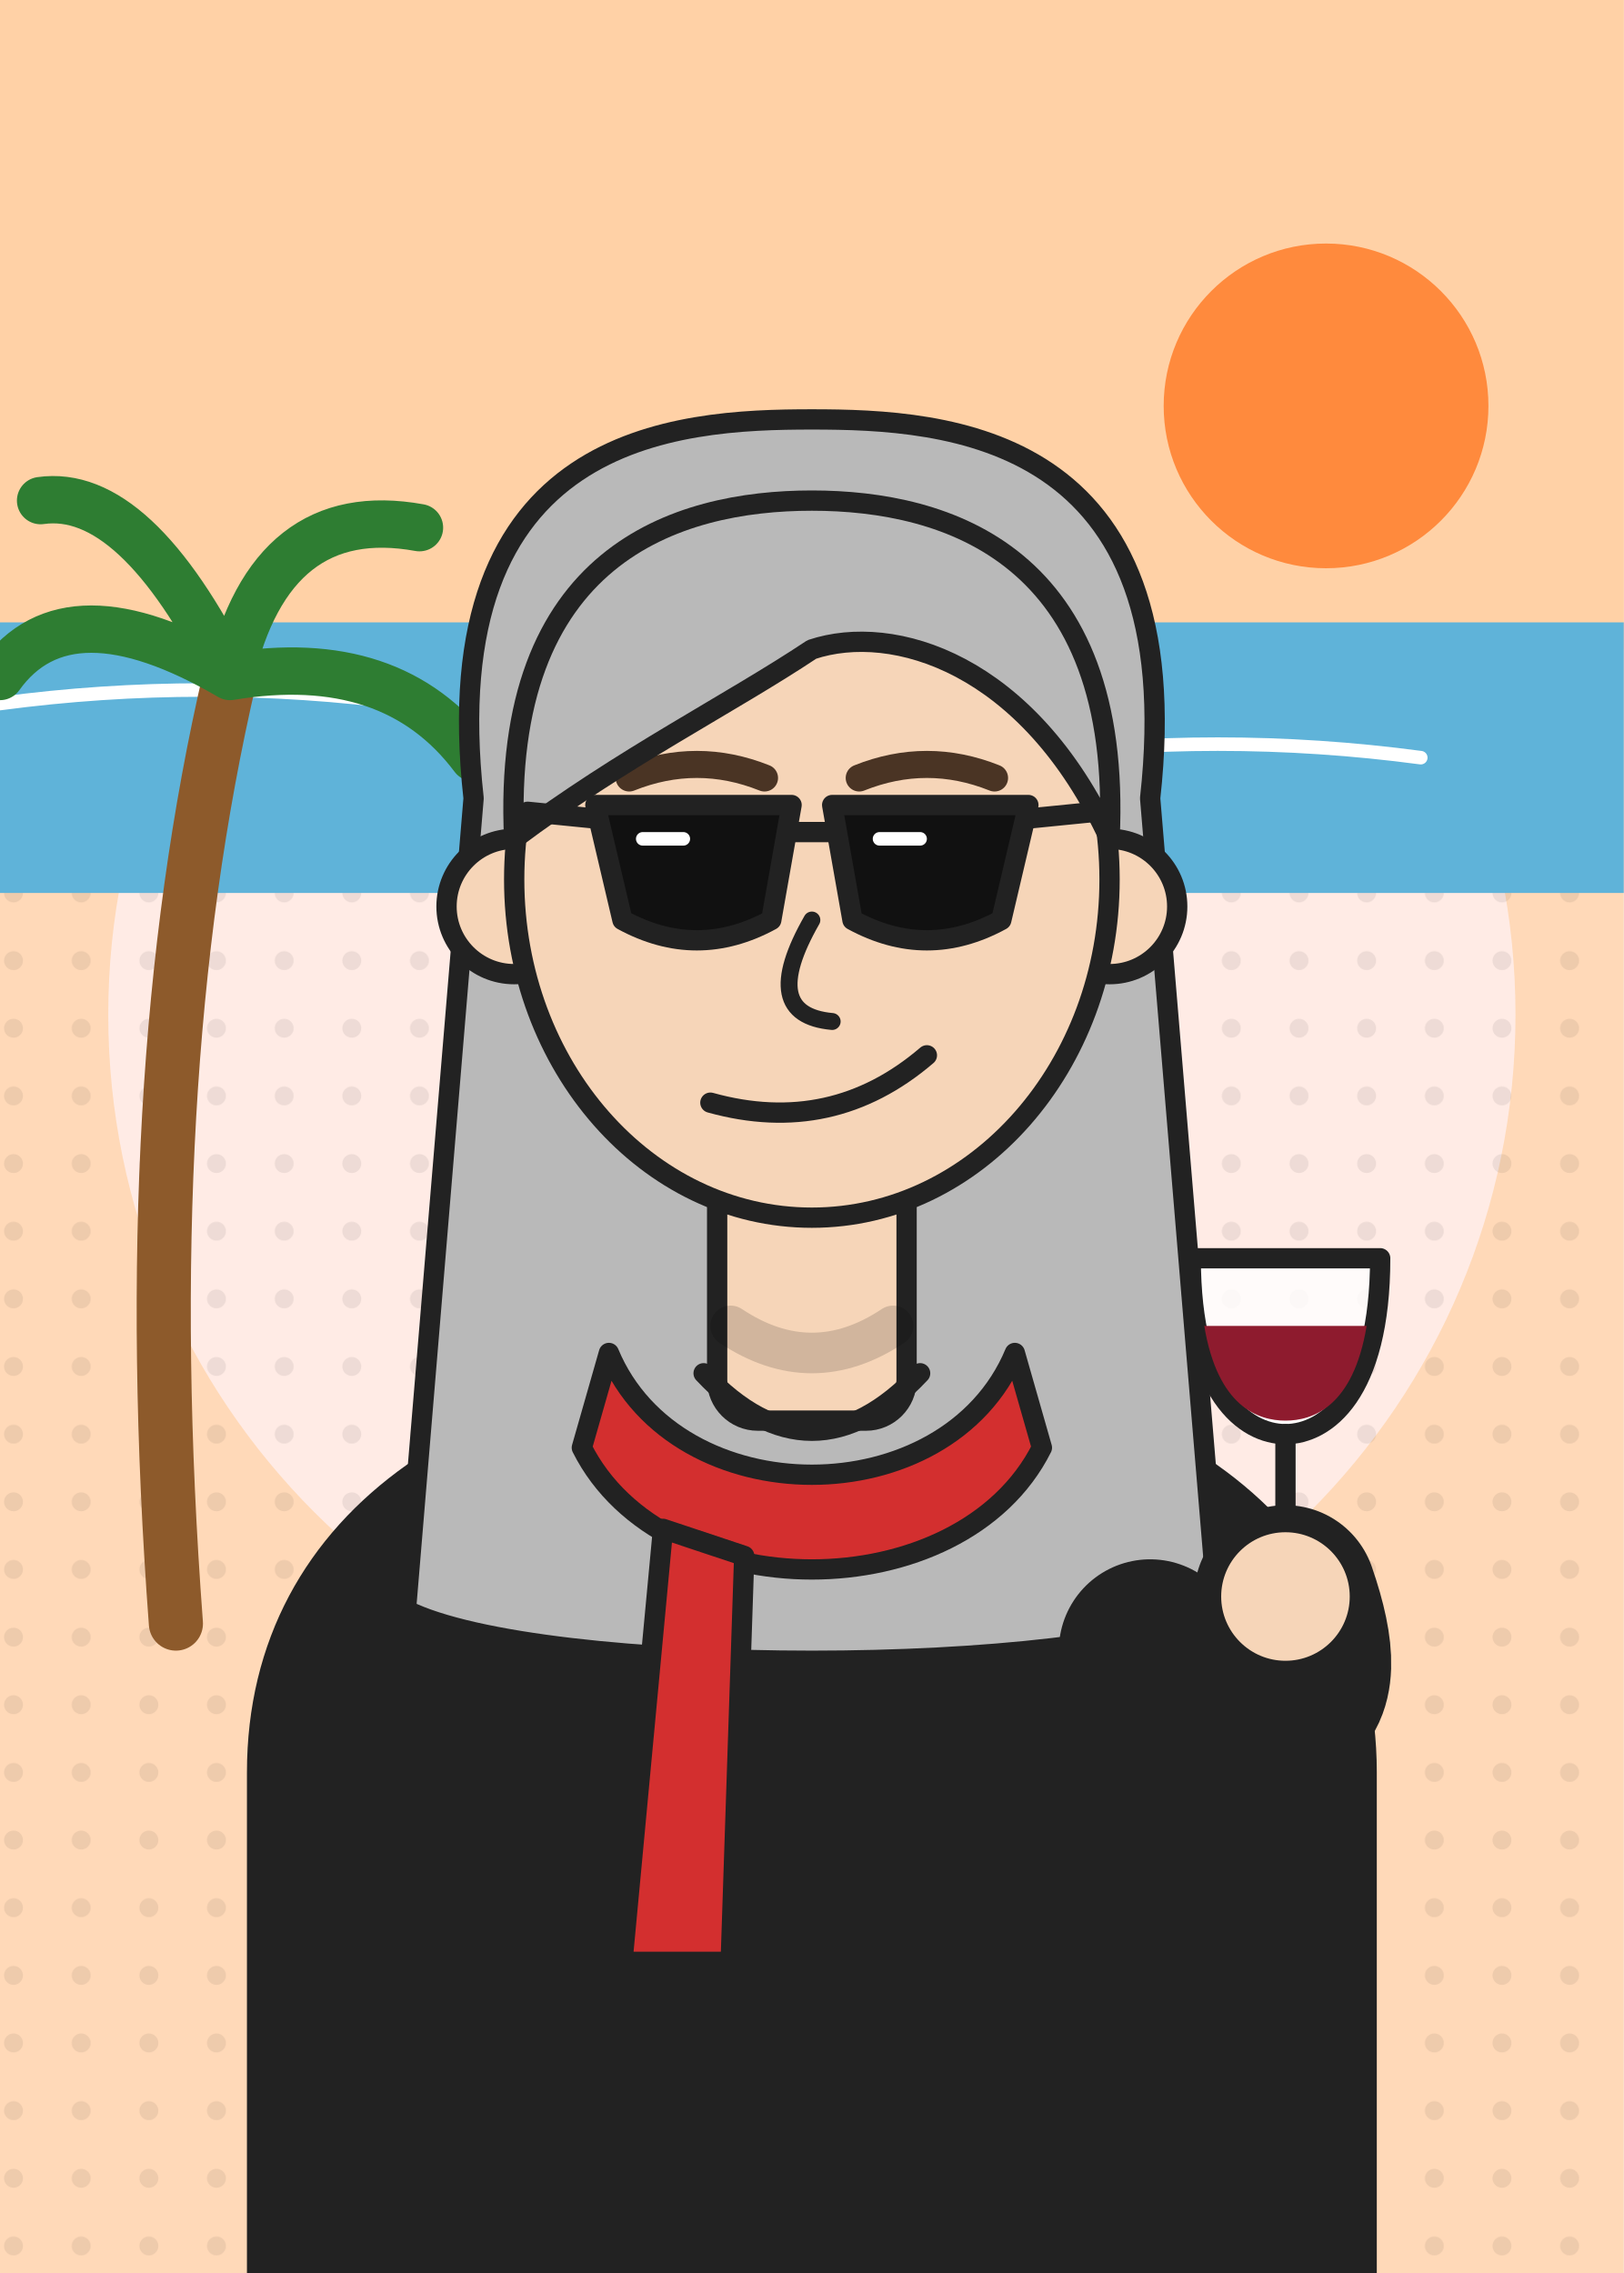
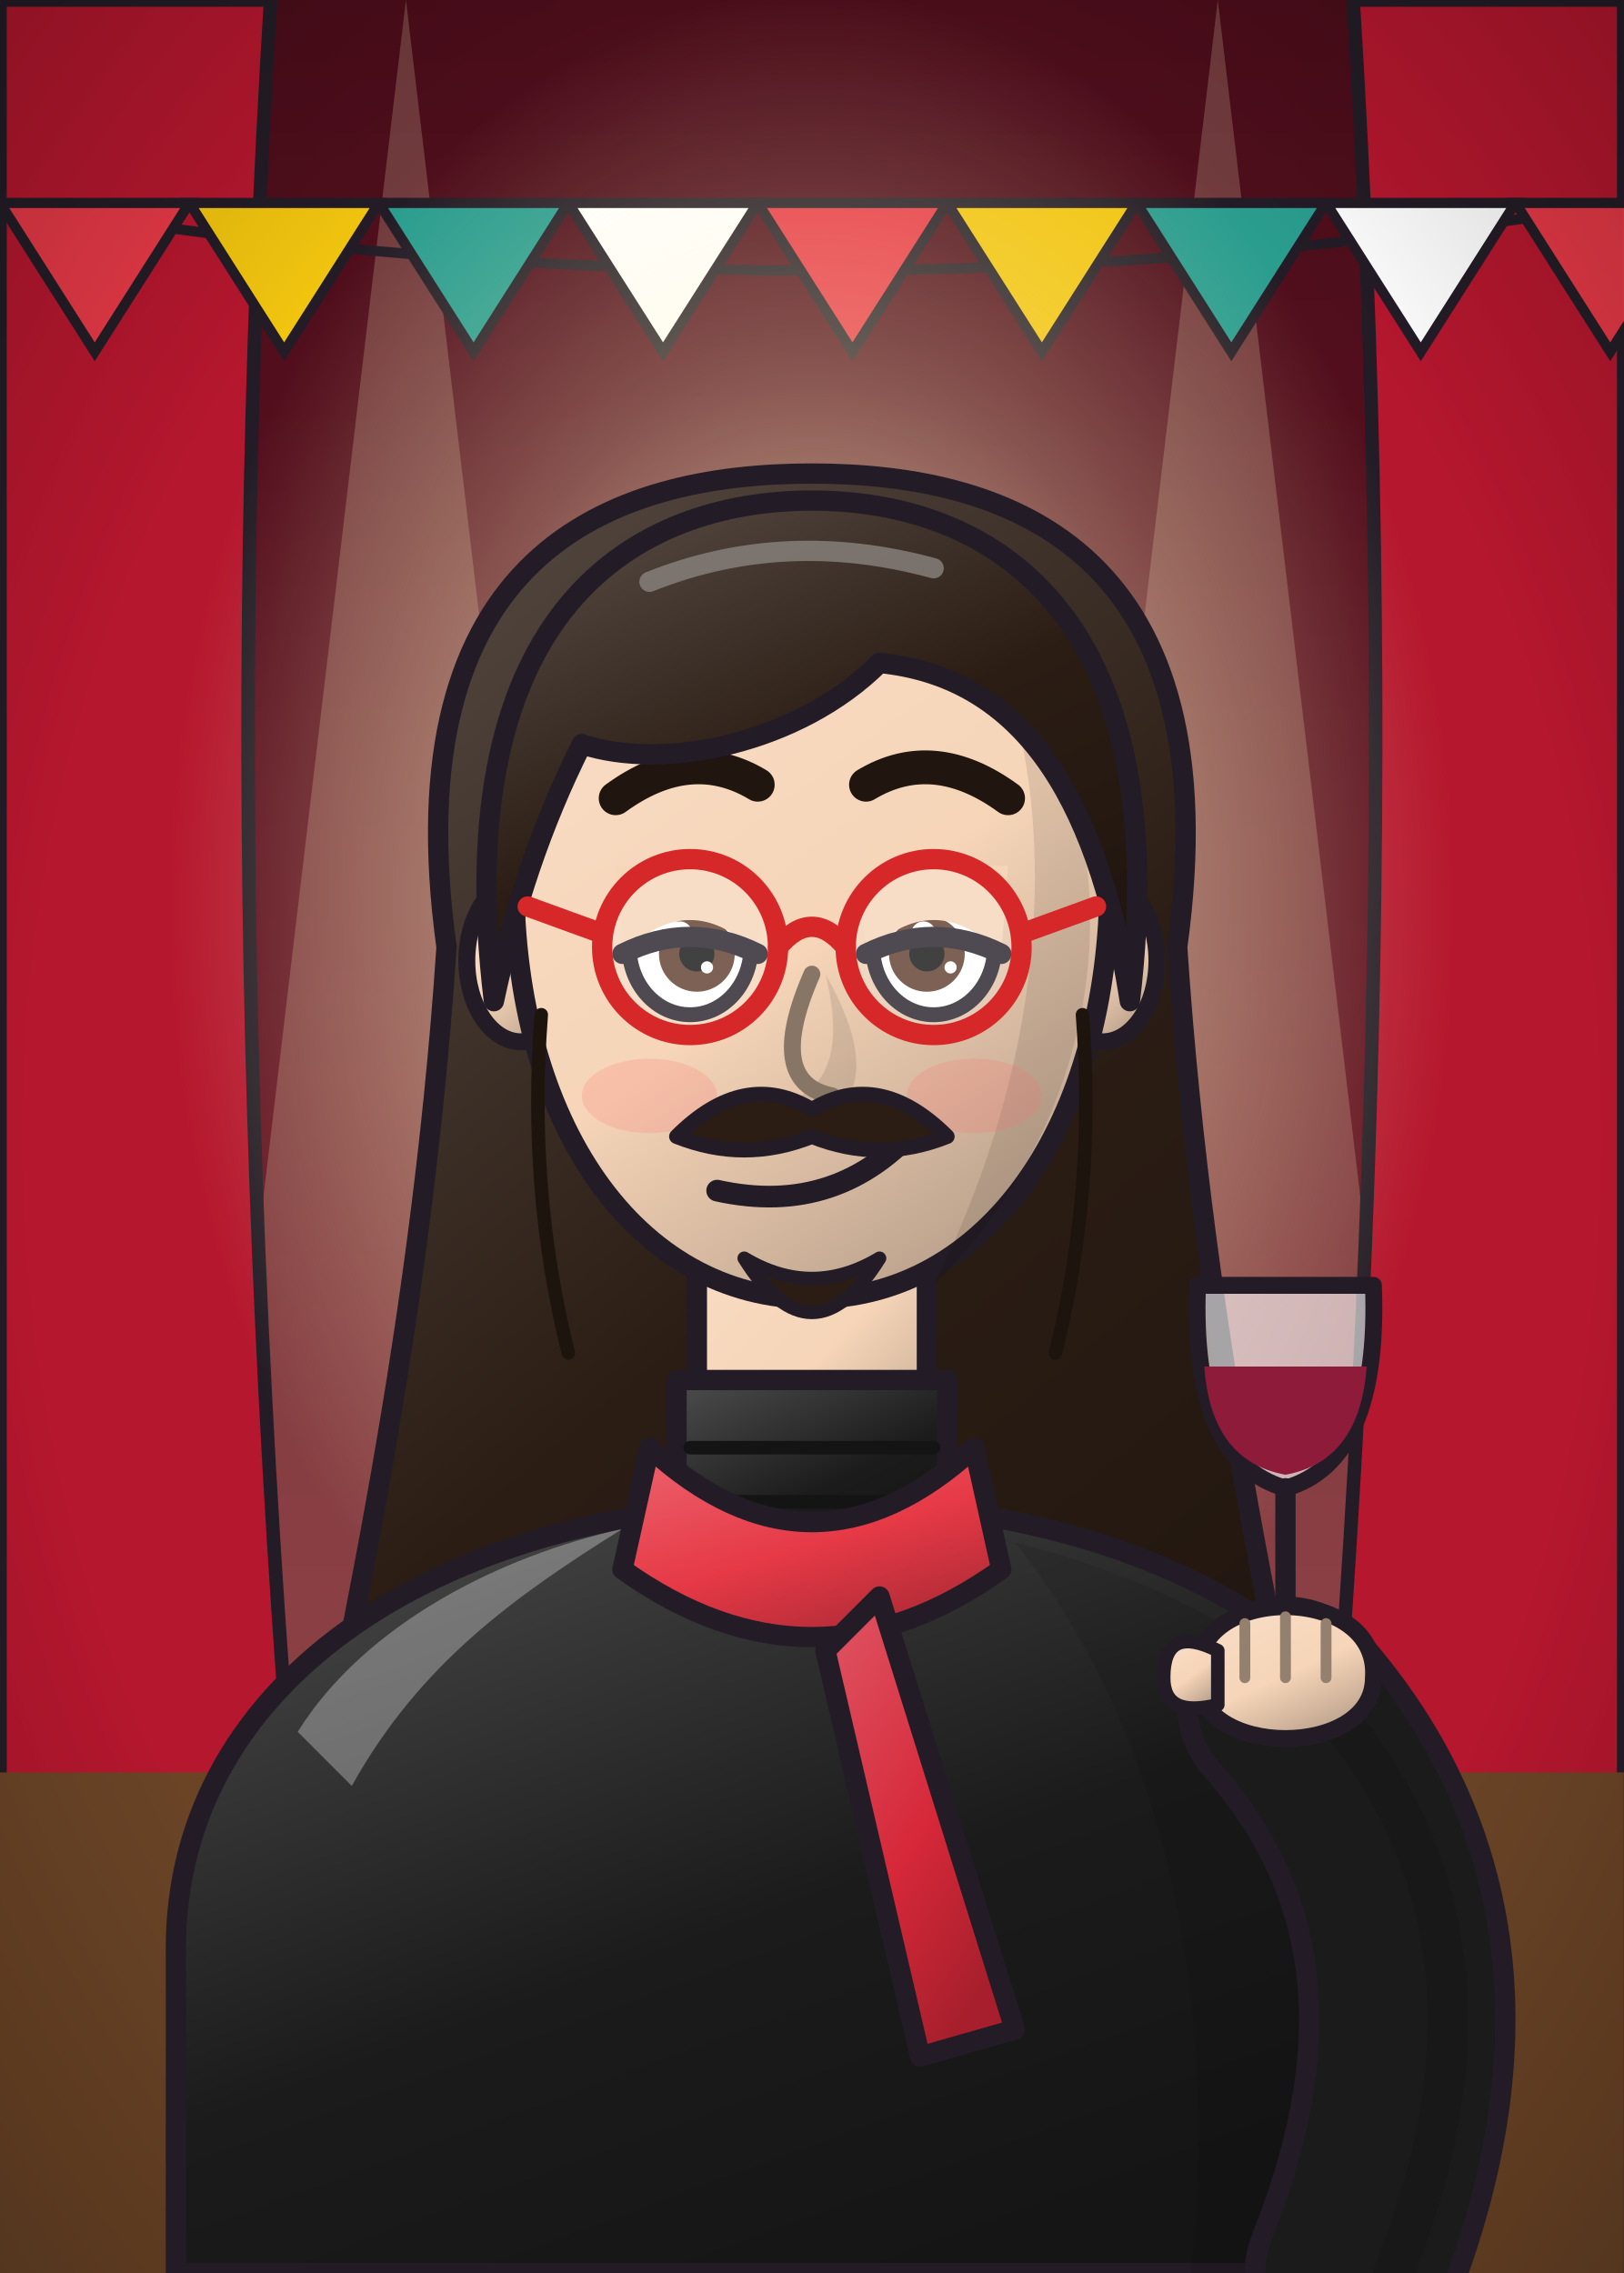
<svg xmlns="http://www.w3.org/2000/svg" viewBox="0 0 240 336" width="240" height="336">
  <defs>
-     <pattern id="dots" width="10" height="10" patternUnits="userSpaceOnUse">
-       <circle cx="2" cy="2" r="1.4" fill="#000" fill-opacity=".07" />
-     </pattern>
-     <pattern id="plaid" width="24" height="24" patternUnits="userSpaceOnUse">
-       <rect width="24" height="24" fill="#c0392b" />
-       <rect width="24" height="8" fill="#2c3e50" fill-opacity=".6" />
-       <rect width="8" height="24" fill="#2c3e50" fill-opacity=".6" />
-       <rect x="16" width="2" height="24" fill="#fff" fill-opacity=".4" />
-     </pattern>
-     <linearGradient id="tie" x1="0" y1="0" x2="1" y2="1">
-       <stop offset="0" stop-color="#ff5e8a" />
-       <stop offset=".25" stop-color="#ffb347" />
-       <stop offset=".5" stop-color="#ffe066" />
-       <stop offset=".75" stop-color="#5fd38d" />
-       <stop offset="1" stop-color="#5a8dee" />
+     <linearGradient id="lg0" x1="0" y1="0" x2="0" y2="1">
+       <stop offset="0" stop-color="#4a0d1a" />
+       <stop offset="1" stop-color="#7a1527" />
+     </linearGradient>
+     <radialGradient id="glowfff3c4" cx="0.5" cy="0.4" r="0.4">
+       <stop offset="0" stop-color="#fff3c4" stop-opacity="0.9" />
+       <stop offset="0.6" stop-color="#fff3c4" stop-opacity="0.3" />
+       <stop offset="1" stop-color="#fff3c4" stop-opacity="0" />
+     </radialGradient>
+     <radialGradient id="vignette" cx="0.5" cy="0.5" r="0.8">
+       <stop offset="0.6" stop-color="#000000" stop-opacity="0" />
+       <stop offset="1" stop-color="#000000" stop-opacity="0.3" />
+     </radialGradient>
+     <linearGradient id="lit2b1d14" x1="0" y1="0" x2="0.6" y2="1">
+       <stop offset="0" stop-color="#5a4f48" />
+       <stop offset="0.6" stop-color="#2b1d14" />
+       <stop offset="1" stop-color="#221710" />
+     </linearGradient>
+     <linearGradient id="lit1b1b1b" x1="0" y1="0" x2="0.6" y2="1">
+       <stop offset="0" stop-color="#4d4d4d" />
+       <stop offset="0.6" stop-color="#1b1b1b" />
+       <stop offset="1" stop-color="#151515" />
+     </linearGradient>
+     <linearGradient id="litf6d5b8" x1="0" y1="0" x2="0.6" y2="1">
+       <stop offset="0" stop-color="#f8dec8" />
+       <stop offset="0.6" stop-color="#f6d5b8" />
+       <stop offset="1" stop-color="#c0a690" />
+     </linearGradient>
+     <linearGradient id="lite63946" x1="0" y1="0" x2="0.6" y2="1">
+       <stop offset="0" stop-color="#ec656f" />
+       <stop offset="0.6" stop-color="#e63946" />
+       <stop offset="1" stop-color="#b32c37" />
+     </linearGradient>
+     <linearGradient id="litd62839" x1="0" y1="0" x2="0.6" y2="1">
+       <stop offset="0" stop-color="#df5765" />
+       <stop offset="0.6" stop-color="#d62839" />
+       <stop offset="1" stop-color="#a71f2c" />
    </linearGradient>
  </defs>
-   <rect width="240" height="336" fill="#ffd9b8" />
-   <circle cx="120" cy="150" r="104" fill="#fff0f0" fill-opacity=".8" />
-   <rect width="240" height="336" fill="url(#dots)" />
-   <g stroke="#222" stroke-width="3" stroke-linejoin="round" stroke-linecap="round">
-     <rect x="0" y="0" width="240" height="96" fill="#ffd1a6" stroke="none" />
-     <circle cx="196" cy="60" r="24" fill="#ff8a3d" stroke="none" />
-     <rect x="0" y="92" width="240" height="40" fill="#5fb3d9" stroke="none" />
-     <path d="M0,104 Q30,100 60,104 M150,112 Q180,108 210,112" fill="none" stroke="#fff" stroke-width="2" />
-     <path d="M26,240 Q20,160 34,100" fill="none" stroke="#8d5a2b" stroke-width="8" />
-     <path d="M34,100 Q10,86 0,100 M34,100 Q40,74 62,78 M34,100 Q58,96 70,112 M34,100 Q20,72 6,74" fill="none" stroke="#2e7d32" stroke-width="7" />
-     <path d="M38,336 L38,262 C38,224 72,202 120,202 C168,202 202,224 202,262 L202,336 Z" fill="#222" />
-     <path d="M70,118 C64,64 100,62 120,62 C140,62 176,64 170,118 L180,238 C160,248 80,248 60,238 Z" fill="#b9b9b9" />
-     <rect x="106" y="166" width="28" height="44" rx="6" fill="#f6d5b8" />
-     <path d="M108,196 Q120,204 132,196" fill="none" stroke="#000" stroke-opacity=".15" stroke-width="6" />
-     <path d="M104,203 Q120,220 136,203" fill="none" />
-     <path d="M90,200 C100,224 140,224 150,200 L154,214 C142,238 98,238 86,214 Z" fill="#d32f2f" />
-     <path d="M98,226 L92,290 L108,290 L110,230 Z" fill="#d32f2f" />
-     <circle cx="76" cy="134" r="10" fill="#f6d5b8" />
-     <circle cx="164" cy="134" r="10" fill="#f6d5b8" />
-     <ellipse cx="120" cy="130" rx="44" ry="50" fill="#f6d5b8" />
-     <ellipse cx="103" cy="128" rx="7" ry="8" fill="#fff" stroke-width="2" />
-     <circle cx="104" cy="131" r="3.5" fill="#222" stroke="none" />
-     <ellipse cx="137" cy="128" rx="7" ry="8" fill="#fff" stroke-width="2" />
-     <circle cx="138" cy="131" r="3.5" fill="#222" stroke="none" />
-     <path d="M93,115 Q103,111 113,115 M127,115 Q137,111 147,115" fill="none" stroke="#4a3424" stroke-width="4" />
-     <path d="M120,136 Q112,150 123,151" fill="none" stroke-width="2.5" />
-     <path d="M105,163 Q123,168 137,156" fill="none" />
-     <path d="M76,124 C74,82 100,74 120,74 C140,74 166,82 164,124 C152,98 132,92 120,96 C108,104 92,112 76,124 Z" fill="#b9b9b9" />
-     <path d="M88,119 L117,119 L114,136 Q103,142 92,136 Z" fill="#111" />
-     <path d="M123,119 L152,119 L148,136 Q137,142 126,136 Z" fill="#111" />
-     <path d="M117,123 L123,123 M88,121 L78,120 M152,121 L162,120" fill="none" />
-     <path d="M95,124 L101,124 M130,124 L136,124" stroke="#fff" stroke-width="2" />
-     <path d="M170,244 Q199,262 190,236" fill="none" stroke="#222" stroke-width="27" />
-     <path d="M170,244 Q199,262 190,236" fill="none" stroke="#222" stroke-width="21" />
-     <path d="M176,186 L204,186 C204,206 196,212 190,212 C184,212 176,206 176,186 Z" fill="#fff" fill-opacity=".8" />
-     <path d="M178,196 L202,196 C200,208 194,210 190,210 C186,210 180,208 178,196 Z" fill="#8e1b2e" stroke="none" />
-     <path d="M190,212 L190,232 M180,234 L200,234" stroke-width="3" />
-     <circle cx="190" cy="236" r="11" fill="#f6d5b8" />
+   <rect x="0" y="0" width="240" height="336" fill="url(#lg0)" stroke-linejoin="round" />
+   <path d="M60,0 L20,336 H100 Z" fill="#fff3c4" fill-opacity="0.2" />
+   <path d="M180,0 L140,336 H220 Z" fill="#fff3c4" fill-opacity="0.2" />
+   <path d="M0,0 H40 Q30,160 50,336 H0 Z" fill="#b5172e" stroke="#231c26" stroke-width="2" />
+   <path d="M240,0 H200 Q210,160 190,336 H240 Z" fill="#b5172e" stroke="#231c26" stroke-width="2" />
+   <path d="M0,30 Q120,50 240,30" fill="none" stroke="#231c26" stroke-width="1.5" />
+   <path d="M0,30 l14,22 l14,-22 Z" fill="#e63946" stroke="#231c26" stroke-width="1.5" />
+   <path d="M28,30 l14,22 l14,-22 Z" fill="#f1c40f" stroke="#231c26" stroke-width="1.5" />
+   <path d="M56,30 l14,22 l14,-22 Z" fill="#2a9d8f" stroke="#231c26" stroke-width="1.5" />
+   <path d="M84,30 l14,22 l14,-22 Z" fill="#ffffff" stroke="#231c26" stroke-width="1.5" />
+   <path d="M112,30 l14,22 l14,-22 Z" fill="#e63946" stroke="#231c26" stroke-width="1.5" />
+   <path d="M140,30 l14,22 l14,-22 Z" fill="#f1c40f" stroke="#231c26" stroke-width="1.5" />
+   <path d="M168,30 l14,22 l14,-22 Z" fill="#2a9d8f" stroke="#231c26" stroke-width="1.5" />
+   <path d="M196,30 l14,22 l14,-22 Z" fill="#ffffff" stroke="#231c26" stroke-width="1.5" />
+   <path d="M224,30 l14,22 l14,-22 Z" fill="#e63946" stroke="#231c26" stroke-width="1.5" />
+   <rect x="0" y="262" width="240" height="74" fill="#6b4426" stroke-linejoin="round" />
+   <rect x="0" y="0" width="240" height="336" fill="url(#glowfff3c4)" stroke-linejoin="round" />
+   <rect x="0" y="0" width="240" height="336" fill="url(#vignette)" stroke-linejoin="round" />
+   <path d="M66,140 C58,82 90,70 120,70 C150,70 182,82 174,140 C178,200 190,250 198,290 L42,290 C50,250 62,200 66,140 Z" fill="url(#lit2b1d14)" stroke="#231c26" stroke-width="3" stroke-linejoin="round" stroke-linecap="round" />
+   <path d="M26,336 L26,288 C26,248 66,222 120,222 C174,222 214,248 214,288 L214,336 Z" fill="url(#lit1b1b1b)" stroke="#231c26" stroke-width="3" stroke-linejoin="round" stroke-linecap="round" />
+   <path d="M150,228 C190,238 214,262 214,292 V336 H176 C180,300 174,258 150,228 Z" fill="#000000" fill-opacity="0.1" />
+   <path d="M44,256 C54,240 74,230 92,226 C76,236 62,246 52,264 Z" fill="#ffffff" fill-opacity="0.3" />
+   <path d="M103,170 L103,226 Q120,238 137,226 L137,170 Z" fill="url(#litf6d5b8)" stroke="#231c26" stroke-width="3" stroke-linejoin="round" stroke-linecap="round" />
+   <path d="M103,176 Q120,206 137,176 L137,170 L103,170 Z" fill="#000000" fill-opacity="0.2" />
+   <path d="M100,204 H140 V232 Q120,242 100,232 Z" fill="url(#lit1b1b1b)" stroke="#231c26" stroke-width="3" stroke-linejoin="round" stroke-linecap="round" />
+   <path d="M102,214 H138 M102,222 H138" fill="none" stroke="#141414" stroke-width="2" stroke-linecap="round" stroke-linejoin="round" />
+   <path d="M96,214 Q120,236 144,214 L148,232 Q120,252 92,232 Z" fill="url(#lite63946)" stroke="#231c26" stroke-width="3" stroke-linejoin="round" stroke-linecap="round" />
+   <path d="M130,236 L150,300 L136,304 L122,244 Z" fill="url(#litd62839)" stroke="#231c26" stroke-width="3" stroke-linejoin="round" stroke-linecap="round" />
+   <ellipse cx="77" cy="142" rx="8" ry="12" fill="url(#litf6d5b8)" stroke="#231c26" stroke-width="2.5" />
+   <ellipse cx="163" cy="142" rx="8" ry="12" fill="url(#litf6d5b8)" stroke="#231c26" stroke-width="2.5" />
+   <path d="M79,136 Q74,142 79,148 M161,136 Q166,142 161,148" fill="none" stroke="#ac9581" stroke-width="2" stroke-linecap="round" stroke-linejoin="round" />
+   <path d="M76,130 C76,96 96,84 120,84 C144,84 164,96 164,130 C164,166 146,192 120,192 C94,192 76,166 76,130 Z" fill="url(#litf6d5b8)" stroke="#231c26" stroke-width="3" stroke-linejoin="round" stroke-linecap="round" />
+   <path d="M148,98 C166,118 168,160 138,190 C152,162 158,128 148,98 Z" fill="#000000" fill-opacity="0.1" />
+   <path d="M92,96 C100,90 110,88 120,88 C104,92 96,100 92,112 Z" fill="#ffffff" fill-opacity="0.4" />
+   <ellipse cx="96" cy="162" rx="10" ry="5.5" fill="#ff6b6b" fill-opacity="0.2" />
+   <ellipse cx="144" cy="162" rx="10" ry="5.5" fill="#ff6b6b" fill-opacity="0.2" />
+   <ellipse cx="102" cy="140" rx="9" ry="10" fill="#ffffff" stroke="#231c26" stroke-width="2.2" />
+   <circle cx="103" cy="141" r="5.6" fill="#5b3a29" />
+   <circle cx="103" cy="141" r="2.6" fill="#111111" />
+   <circle cx="100.5" cy="138" r="1.8" fill="#ffffff" />
+   <circle cx="104.5" cy="143" r="0.9" fill="#ffffff" />
+   <path d="M92,141 Q102,131 112,141 L113,128 L91,128 Z" fill="#f6d5b8" stroke="#231c26" stroke-width="0" stroke-linejoin="round" stroke-linecap="round" />
+   <path d="M92,141 Q102,136 112,141" fill="none" stroke="#231c26" stroke-width="3" stroke-linecap="round" stroke-linejoin="round" />
+   <ellipse cx="138" cy="140" rx="9" ry="10" fill="#ffffff" stroke="#231c26" stroke-width="2.2" />
+   <circle cx="137" cy="141" r="5.6" fill="#5b3a29" />
+   <circle cx="137" cy="141" r="2.6" fill="#111111" />
+   <circle cx="136.5" cy="138" r="1.8" fill="#ffffff" />
+   <circle cx="140.5" cy="143" r="0.9" fill="#ffffff" />
+   <path d="M128,141 Q138,131 148,141 L149,128 L127,128 Z" fill="#f6d5b8" stroke="#231c26" stroke-width="0" stroke-linejoin="round" stroke-linecap="round" />
+   <path d="M128,141 Q138,136 148,141" fill="none" stroke="#231c26" stroke-width="3" stroke-linecap="round" stroke-linejoin="round" />
+   <path d="M91,118 Q102,110 112,116 M128,116 Q138,110 149,118" fill="none" stroke="#20160f" stroke-width="5" stroke-linecap="round" stroke-linejoin="round" />
+   <path d="M122,144 Q130,158 124,164 Q120,166 116,163 Q126,160 122,144 Z" fill="#000000" fill-opacity="0.1" />
+   <path d="M120,144 Q113,160 123,162" fill="none" stroke="#877565" stroke-width="2.5" stroke-linecap="round" stroke-linejoin="round" />
+   <path d="M110,186 Q120,202 130,186 Q120,192 110,186 Z" fill="#2b1d14" stroke="#231c26" stroke-width="2" stroke-linejoin="round" stroke-linecap="round" />
+   <path d="M106,176 Q124,180 136,166" fill="none" stroke="#231c26" stroke-width="3.2" stroke-linecap="round" stroke-linejoin="round" />
+   <path d="M134,164 l4,4" fill="none" stroke="#231c26" stroke-width="2" stroke-linecap="round" stroke-linejoin="round" />
+   <path d="M100,168 Q110,158 120,164 Q130,158 140,168 Q130,172 120,168 Q110,172 100,168 Z" fill="#2b1d14" stroke="#231c26" stroke-width="2.2" stroke-linejoin="round" stroke-linecap="round" />
+   <path d="M73,148 C66,90 94,74 120,74 C146,74 174,90 167,148 C162,116 150,100 130,98 C118,110 98,114 86,110 C80,122 76,134 73,148 Z" fill="url(#lit2b1d14)" stroke="#231c26" stroke-width="3" stroke-linejoin="round" stroke-linecap="round" />
+   <path d="M96,86 Q116,78 138,84" fill="none" stroke="#8a837e" stroke-width="3" stroke-linecap="round" stroke-linejoin="round" stroke-opacity="0.8" />
+   <path d="M80,150 Q78,176 84,200 M160,150 Q162,176 156,200" fill="none" stroke="#1e140e" stroke-width="2" stroke-linecap="round" stroke-linejoin="round" />
+   <path d="M89,138 L78,134 M151,138 L162,134" fill="none" stroke="#d62828" stroke-width="3" stroke-linecap="round" stroke-linejoin="round" />
+   <circle cx="102" cy="140" r="13" fill="#ffffff" stroke="#d62828" stroke-width="3" fill-opacity="0.2" />
+   <circle cx="138" cy="140" r="13" fill="#ffffff" stroke="#d62828" stroke-width="3" fill-opacity="0.2" />
+   <path d="M115,140 Q120,134 125,140" fill="none" stroke="#d62828" stroke-width="3" stroke-linecap="round" stroke-linejoin="round" />
+   <path d="M200,336 Q220,286 190,252" fill="none" stroke="#231c26" stroke-width="32" stroke-linecap="round" stroke-linejoin="round" />
+   <path d="M200,336 Q220,286 190,252" fill="none" stroke="#1b1b1b" stroke-width="26" stroke-linecap="round" stroke-linejoin="round" />
+   <path d="M200,336 Q220,286 190,252" fill="none" stroke="#161616" stroke-width="6" stroke-linecap="round" stroke-linejoin="round" stroke-opacity="0.5" transform="translate(6 0)" />
+   <path d="M177,190 H203 Q204,216 190,220 Q176,216 177,190 Z" fill="#ffffff" stroke="#231c26" stroke-width="2.5" stroke-linejoin="round" stroke-linecap="round" fill-opacity="0.6" />
+   <path d="M178,202 H202 Q201,216 190,218 Q179,216 178,202 Z" fill="#8e1b3a" stroke="#231c26" stroke-width="0" stroke-linejoin="round" stroke-linecap="round" />
+   <path d="M190,220 V242 M181,242 H199" fill="none" stroke="#231c26" stroke-width="3" stroke-linecap="round" stroke-linejoin="round" />
+   <g>
+     <path d="M177,248 C176,234 204,234 203,248 C203,260 177,260 177,248 Z" fill="url(#litf6d5b8)" stroke="#231c26" stroke-width="2.5" stroke-linejoin="round" stroke-linecap="round" />
+     <path d="M184,240 V248 M190,239 V248 M196,240 V248" fill="none" stroke="#94806e" stroke-width="1.6" stroke-linecap="round" stroke-linejoin="round" />
+     <path d="M180,244 q-8,-4 -8,4 q0,6 8,4 Z" fill="url(#litf6d5b8)" stroke="#231c26" stroke-width="2" stroke-linejoin="round" stroke-linecap="round" />
  </g>
</svg>
